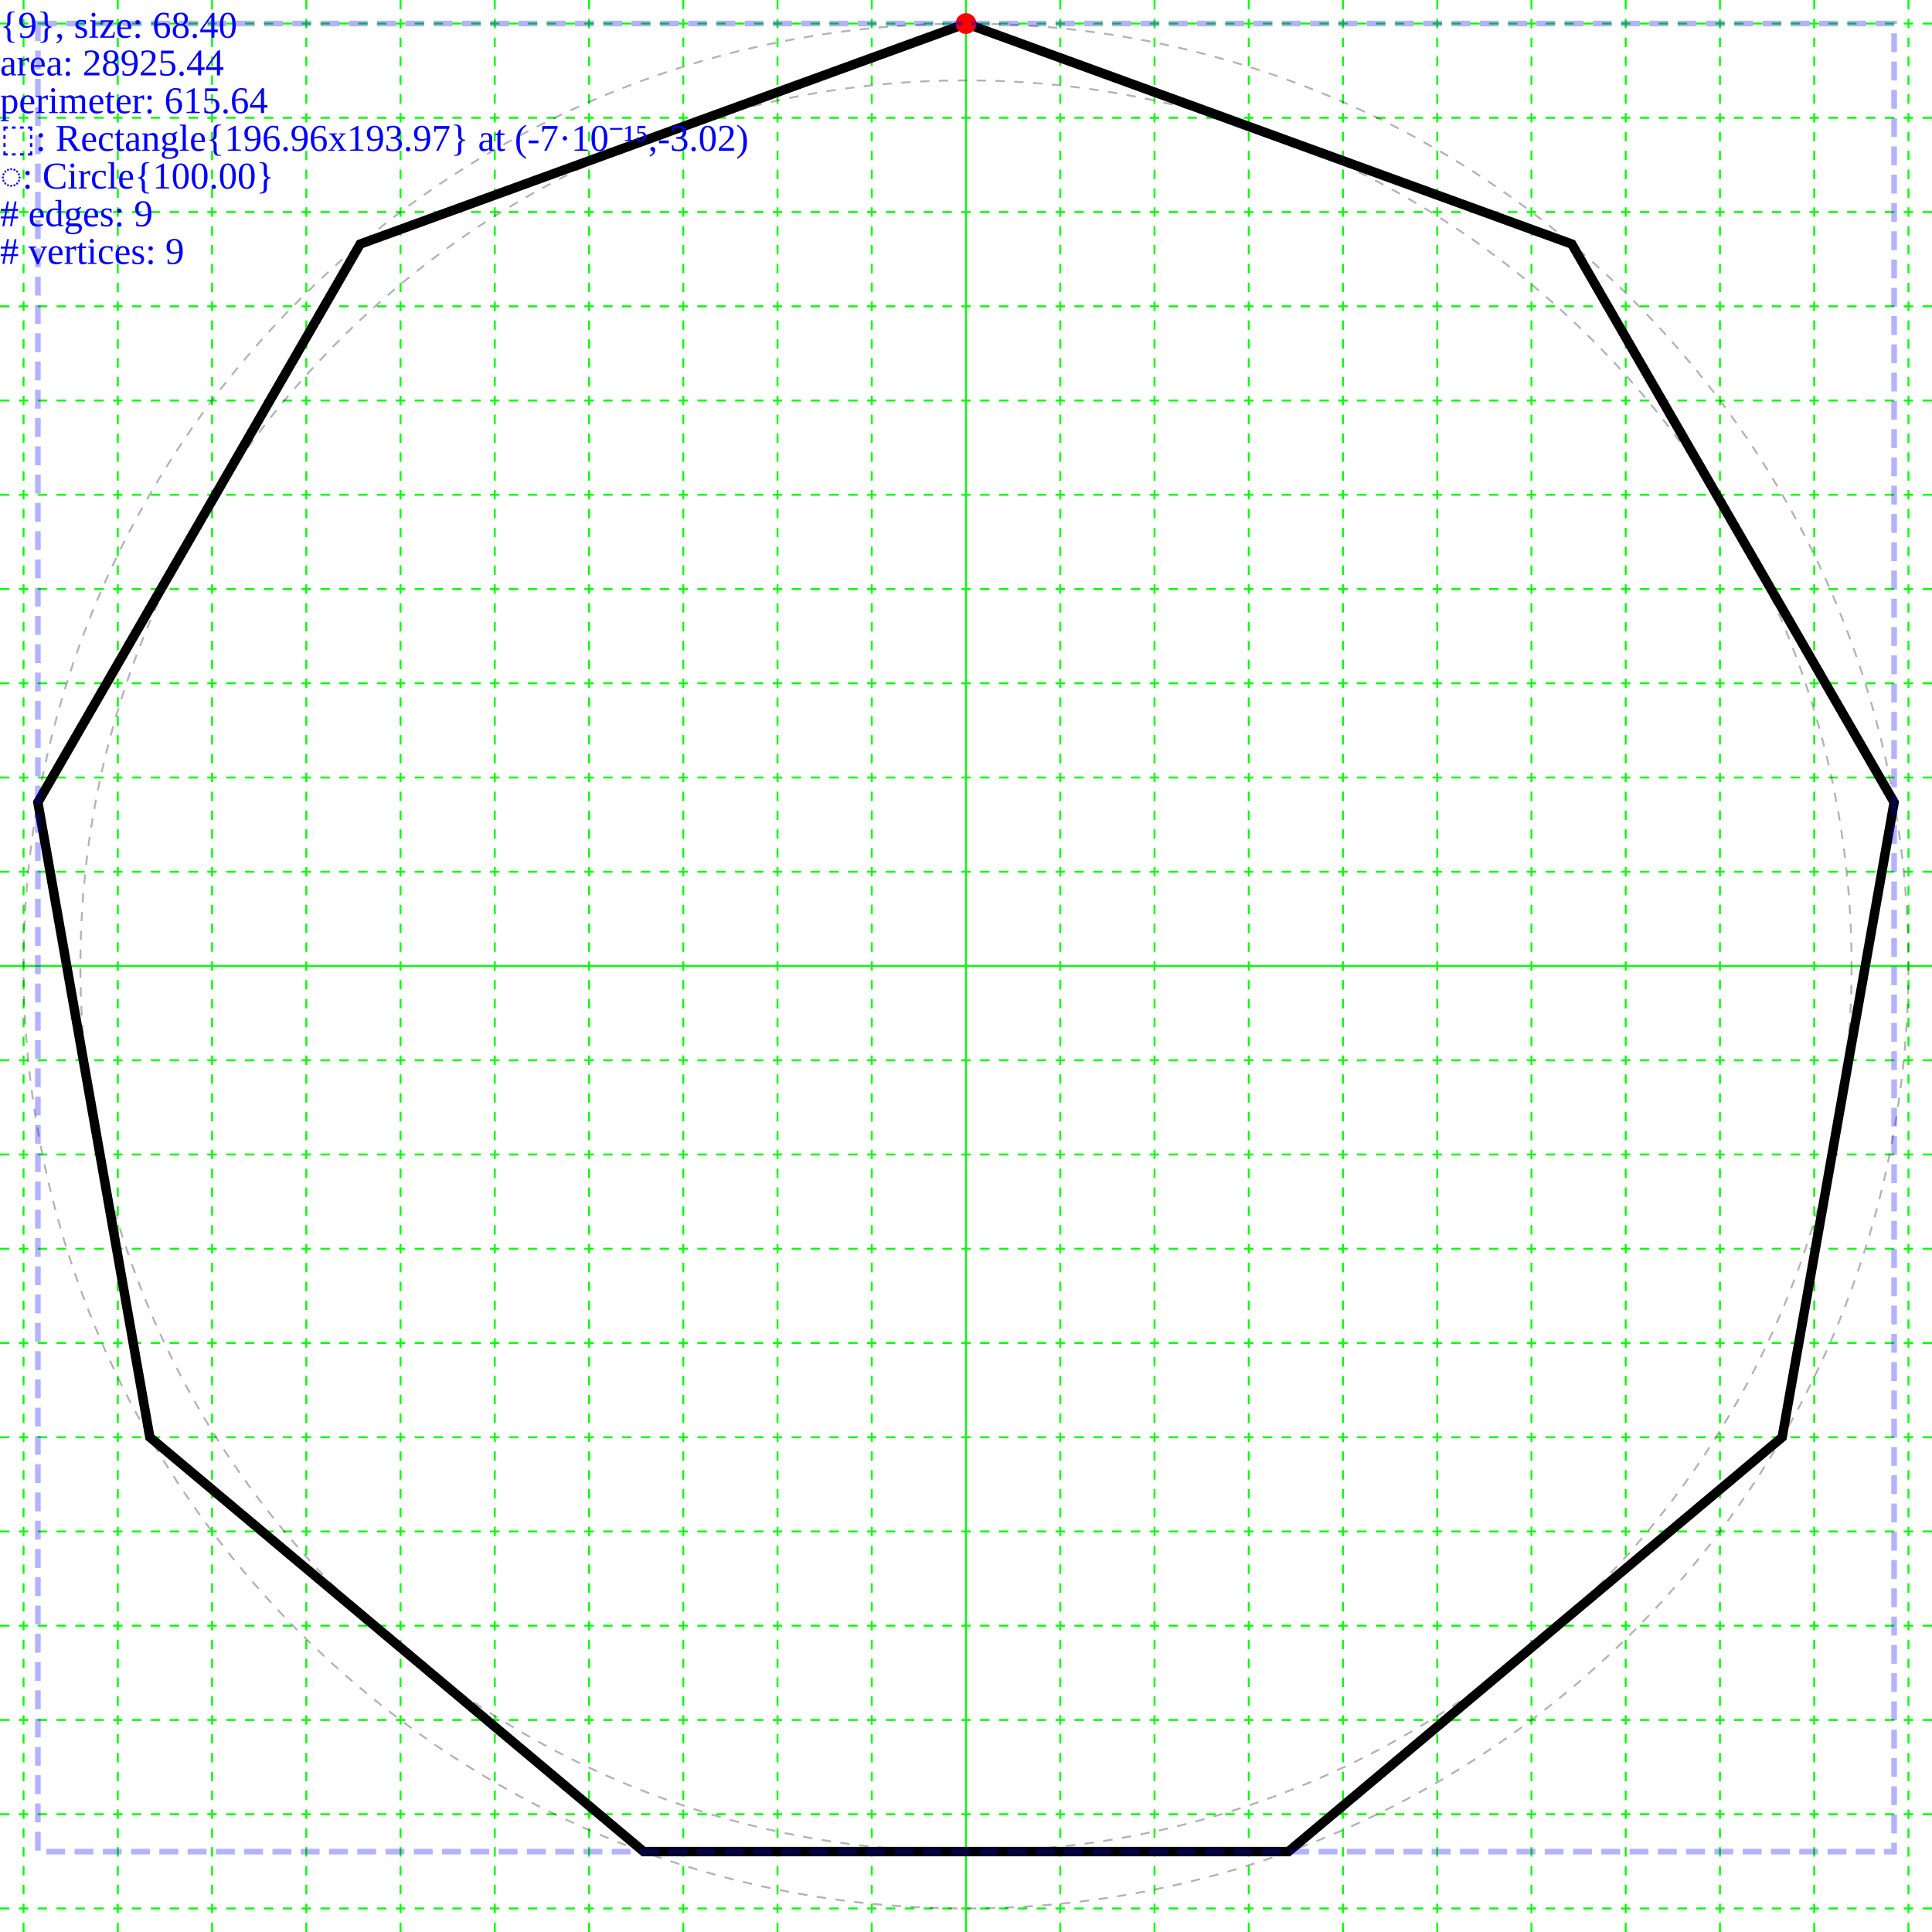
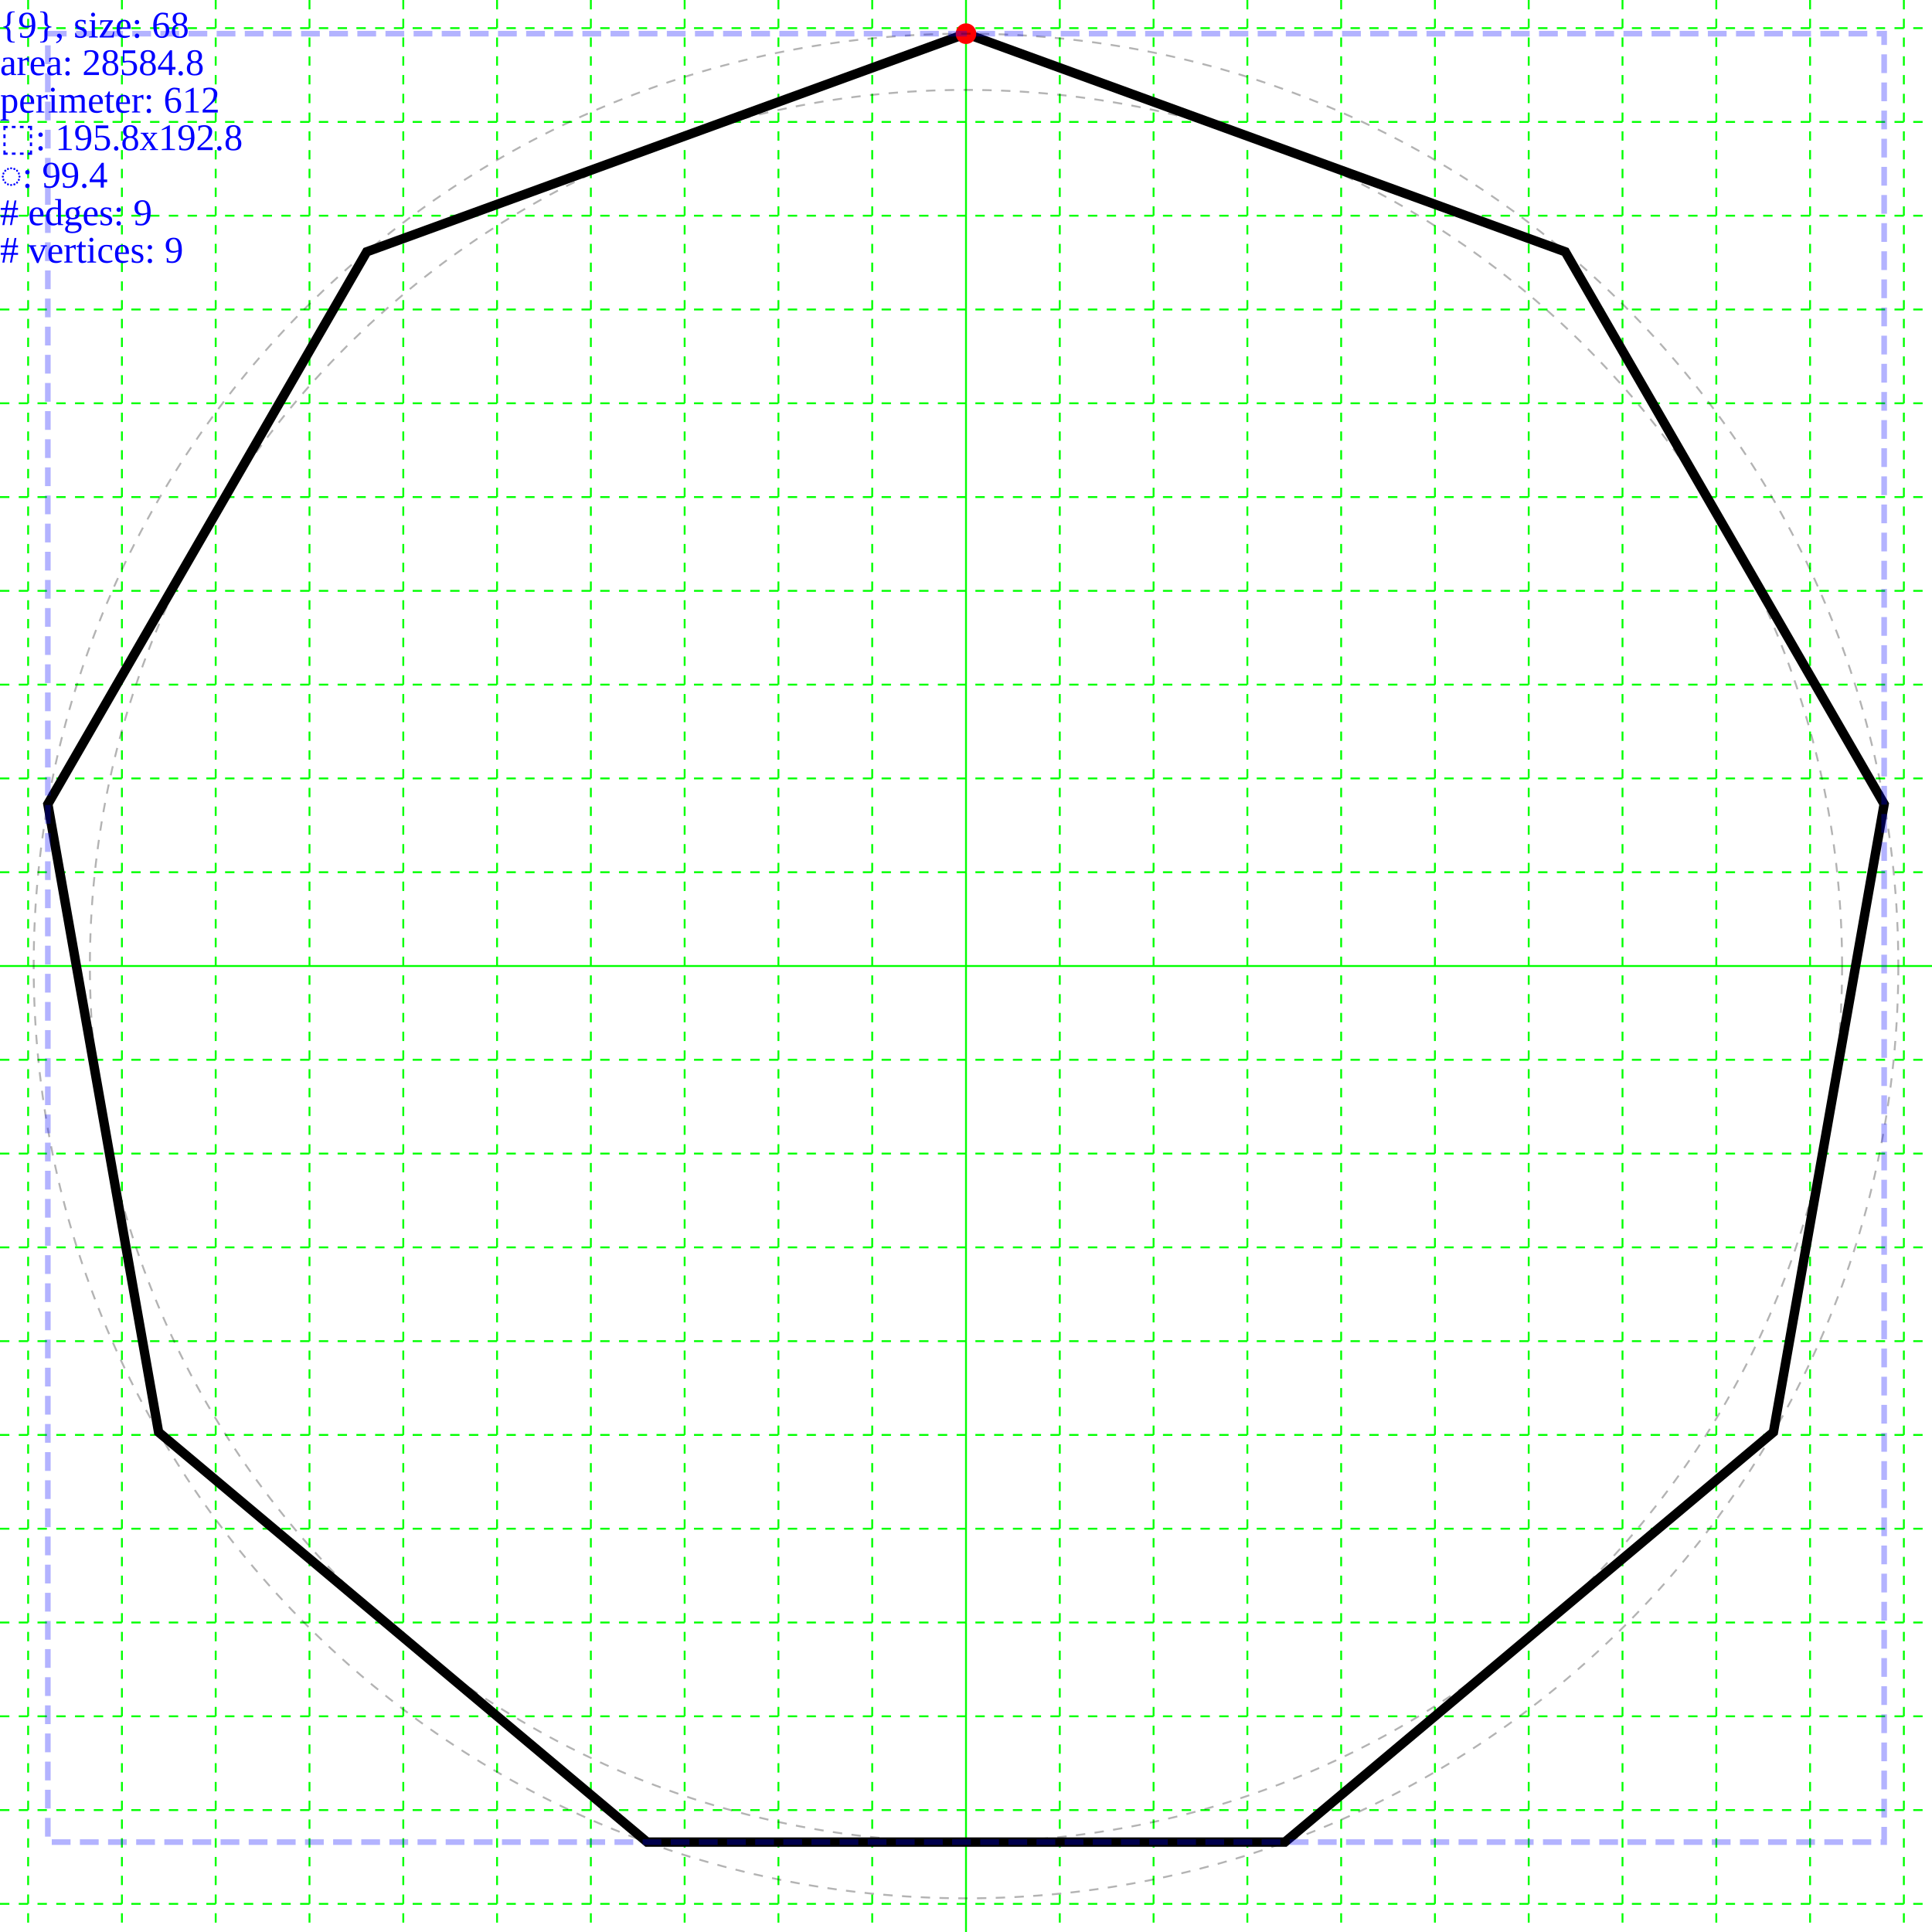
- <svg xmlns="http://www.w3.org/2000/svg" height="205.0" width="205.0">
-   <g transform="translate(102.5,102.5)">
+ <svg xmlns="http://www.w3.org/2000/svg" height="206" width="206">
+   <g transform="translate(103,103)">
    <g id="grid">
-       <line stroke="#00ff00" stroke-width="0.2" x1="0" x2="0" y1="-102.5" y2="102.5" />
-       <line stroke="#00ff00" stroke-dasharray="1,1" stroke-width="0.2" x1="10.0" x2="10.0" y1="-102.5" y2="102.5" />
-       <line stroke="#00ff00" stroke-dasharray="1,1" stroke-width="0.2" x1="-10.0" x2="-10.0" y1="-102.5" y2="102.5" />
-       <line stroke="#00ff00" stroke-dasharray="1,1" stroke-width="0.2" x1="20.0" x2="20.0" y1="-102.5" y2="102.5" />
-       <line stroke="#00ff00" stroke-dasharray="1,1" stroke-width="0.2" x1="-20.0" x2="-20.0" y1="-102.5" y2="102.5" />
-       <line stroke="#00ff00" stroke-dasharray="1,1" stroke-width="0.2" x1="30.0" x2="30.0" y1="-102.5" y2="102.5" />
-       <line stroke="#00ff00" stroke-dasharray="1,1" stroke-width="0.2" x1="-30.0" x2="-30.0" y1="-102.5" y2="102.5" />
-       <line stroke="#00ff00" stroke-dasharray="1,1" stroke-width="0.2" x1="40.0" x2="40.0" y1="-102.5" y2="102.5" />
-       <line stroke="#00ff00" stroke-dasharray="1,1" stroke-width="0.2" x1="-40.0" x2="-40.0" y1="-102.5" y2="102.5" />
-       <line stroke="#00ff00" stroke-dasharray="1,1" stroke-width="0.2" x1="50.0" x2="50.0" y1="-102.5" y2="102.5" />
-       <line stroke="#00ff00" stroke-dasharray="1,1" stroke-width="0.2" x1="-50.0" x2="-50.0" y1="-102.5" y2="102.5" />
-       <line stroke="#00ff00" stroke-dasharray="1,1" stroke-width="0.2" x1="60.0" x2="60.0" y1="-102.5" y2="102.5" />
-       <line stroke="#00ff00" stroke-dasharray="1,1" stroke-width="0.2" x1="-60.0" x2="-60.0" y1="-102.5" y2="102.5" />
-       <line stroke="#00ff00" stroke-dasharray="1,1" stroke-width="0.2" x1="70.0" x2="70.0" y1="-102.5" y2="102.5" />
-       <line stroke="#00ff00" stroke-dasharray="1,1" stroke-width="0.2" x1="-70.0" x2="-70.0" y1="-102.5" y2="102.5" />
-       <line stroke="#00ff00" stroke-dasharray="1,1" stroke-width="0.2" x1="80.0" x2="80.0" y1="-102.5" y2="102.5" />
-       <line stroke="#00ff00" stroke-dasharray="1,1" stroke-width="0.2" x1="-80.0" x2="-80.0" y1="-102.5" y2="102.5" />
-       <line stroke="#00ff00" stroke-dasharray="1,1" stroke-width="0.2" x1="90.0" x2="90.0" y1="-102.5" y2="102.5" />
-       <line stroke="#00ff00" stroke-dasharray="1,1" stroke-width="0.2" x1="-90.0" x2="-90.0" y1="-102.5" y2="102.5" />
-       <line stroke="#00ff00" stroke-dasharray="1,1" stroke-width="0.2" x1="100.0" x2="100.0" y1="-102.5" y2="102.5" />
-       <line stroke="#00ff00" stroke-dasharray="1,1" stroke-width="0.2" x1="-100.0" x2="-100.0" y1="-102.5" y2="102.5" />
-       <line stroke="#00ff00" stroke-dasharray="1,1" stroke-width="0.2" x1="110.0" x2="110.0" y1="-102.5" y2="102.5" />
-       <line stroke="#00ff00" stroke-dasharray="1,1" stroke-width="0.2" x1="-110.0" x2="-110.0" y1="-102.5" y2="102.5" />
-       <line stroke="#00ff00" stroke-width="0.2" x1="-102.5" x2="102.5" y1="0" y2="0" />
-       <line stroke="#00ff00" stroke-dasharray="1,1" stroke-width="0.2" x1="-102.5" x2="102.5" y1="10.0" y2="10.0" />
-       <line stroke="#00ff00" stroke-dasharray="1,1" stroke-width="0.2" x1="-102.5" x2="102.5" y1="-10.0" y2="-10.0" />
-       <line stroke="#00ff00" stroke-dasharray="1,1" stroke-width="0.2" x1="-102.5" x2="102.5" y1="20.0" y2="20.0" />
-       <line stroke="#00ff00" stroke-dasharray="1,1" stroke-width="0.2" x1="-102.5" x2="102.5" y1="-20.0" y2="-20.0" />
-       <line stroke="#00ff00" stroke-dasharray="1,1" stroke-width="0.2" x1="-102.5" x2="102.5" y1="30.0" y2="30.0" />
-       <line stroke="#00ff00" stroke-dasharray="1,1" stroke-width="0.2" x1="-102.5" x2="102.5" y1="-30.0" y2="-30.0" />
-       <line stroke="#00ff00" stroke-dasharray="1,1" stroke-width="0.2" x1="-102.5" x2="102.5" y1="40.0" y2="40.0" />
-       <line stroke="#00ff00" stroke-dasharray="1,1" stroke-width="0.2" x1="-102.5" x2="102.5" y1="-40.0" y2="-40.0" />
-       <line stroke="#00ff00" stroke-dasharray="1,1" stroke-width="0.2" x1="-102.5" x2="102.5" y1="50.0" y2="50.0" />
-       <line stroke="#00ff00" stroke-dasharray="1,1" stroke-width="0.2" x1="-102.5" x2="102.5" y1="-50.0" y2="-50.0" />
-       <line stroke="#00ff00" stroke-dasharray="1,1" stroke-width="0.2" x1="-102.5" x2="102.5" y1="60.0" y2="60.0" />
-       <line stroke="#00ff00" stroke-dasharray="1,1" stroke-width="0.2" x1="-102.5" x2="102.5" y1="-60.0" y2="-60.0" />
-       <line stroke="#00ff00" stroke-dasharray="1,1" stroke-width="0.2" x1="-102.5" x2="102.5" y1="70.0" y2="70.0" />
-       <line stroke="#00ff00" stroke-dasharray="1,1" stroke-width="0.2" x1="-102.5" x2="102.5" y1="-70.0" y2="-70.0" />
-       <line stroke="#00ff00" stroke-dasharray="1,1" stroke-width="0.2" x1="-102.5" x2="102.5" y1="80.0" y2="80.0" />
-       <line stroke="#00ff00" stroke-dasharray="1,1" stroke-width="0.2" x1="-102.5" x2="102.5" y1="-80.0" y2="-80.0" />
-       <line stroke="#00ff00" stroke-dasharray="1,1" stroke-width="0.2" x1="-102.5" x2="102.5" y1="90.0" y2="90.0" />
-       <line stroke="#00ff00" stroke-dasharray="1,1" stroke-width="0.2" x1="-102.5" x2="102.5" y1="-90.0" y2="-90.0" />
-       <line stroke="#00ff00" stroke-dasharray="1,1" stroke-width="0.2" x1="-102.5" x2="102.5" y1="100.0" y2="100.0" />
-       <line stroke="#00ff00" stroke-dasharray="1,1" stroke-width="0.2" x1="-102.5" x2="102.5" y1="-100.0" y2="-100.0" />
-       <line stroke="#00ff00" stroke-dasharray="1,1" stroke-width="0.2" x1="-102.5" x2="102.5" y1="110.0" y2="110.0" />
-       <line stroke="#00ff00" stroke-dasharray="1,1" stroke-width="0.2" x1="-102.5" x2="102.5" y1="-110.0" y2="-110.0" />
-       <line stroke="#00ff00" stroke-dasharray="1,1" stroke-width="0.2" x1="-102.5" x2="102.5" y1="120.0" y2="120.0" />
-       <line stroke="#00ff00" stroke-dasharray="1,1" stroke-width="0.2" x1="-102.5" x2="102.5" y1="-120.0" y2="-120.0" />
-       <line stroke="#00ff00" stroke-dasharray="1,1" stroke-width="0.2" x1="-102.5" x2="102.5" y1="130.0" y2="130.0" />
-       <line stroke="#00ff00" stroke-dasharray="1,1" stroke-width="0.2" x1="-102.5" x2="102.5" y1="-130.0" y2="-130.0" />
-       <line stroke="#00ff00" stroke-dasharray="1,1" stroke-width="0.2" x1="-102.5" x2="102.5" y1="140.0" y2="140.0" />
-       <line stroke="#00ff00" stroke-dasharray="1,1" stroke-width="0.2" x1="-102.5" x2="102.5" y1="-140.0" y2="-140.0" />
-       <line stroke="#00ff00" stroke-dasharray="1,1" stroke-width="0.2" x1="-102.5" x2="102.5" y1="150.0" y2="150.0" />
-       <line stroke="#00ff00" stroke-dasharray="1,1" stroke-width="0.2" x1="-102.5" x2="102.5" y1="-150.0" y2="-150.0" />
-       <line stroke="#00ff00" stroke-dasharray="1,1" stroke-width="0.2" x1="-102.5" x2="102.5" y1="160.0" y2="160.0" />
-       <line stroke="#00ff00" stroke-dasharray="1,1" stroke-width="0.2" x1="-102.5" x2="102.5" y1="-160.0" y2="-160.0" />
-       <line stroke="#00ff00" stroke-dasharray="1,1" stroke-width="0.2" x1="-102.5" x2="102.5" y1="170.0" y2="170.0" />
-       <line stroke="#00ff00" stroke-dasharray="1,1" stroke-width="0.2" x1="-102.5" x2="102.5" y1="-170.0" y2="-170.0" />
-       <line stroke="#00ff00" stroke-dasharray="1,1" stroke-width="0.2" x1="-102.5" x2="102.5" y1="180.0" y2="180.0" />
-       <line stroke="#00ff00" stroke-dasharray="1,1" stroke-width="0.2" x1="-102.5" x2="102.5" y1="-180.0" y2="-180.0" />
-       <line stroke="#00ff00" stroke-dasharray="1,1" stroke-width="0.2" x1="-102.5" x2="102.5" y1="190.0" y2="190.0" />
-       <line stroke="#00ff00" stroke-dasharray="1,1" stroke-width="0.2" x1="-102.5" x2="102.5" y1="-190.0" y2="-190.0" />
-       <line stroke="#00ff00" stroke-dasharray="1,1" stroke-width="0.2" x1="-102.5" x2="102.5" y1="200.0" y2="200.0" />
-       <line stroke="#00ff00" stroke-dasharray="1,1" stroke-width="0.2" x1="-102.5" x2="102.5" y1="-200.0" y2="-200.0" />
-       <line stroke="#00ff00" stroke-dasharray="1,1" stroke-width="0.2" x1="-102.5" x2="102.5" y1="210.0" y2="210.0" />
-       <line stroke="#00ff00" stroke-dasharray="1,1" stroke-width="0.2" x1="-102.5" x2="102.5" y1="-210.0" y2="-210.0" />
+       <line stroke="#00ff00" stroke-width="0.2" x1="0" x2="0" y1="-103.0" y2="103.0" />
+       <line stroke="#00ff00" stroke-dasharray="1,1" stroke-width="0.2" x1="10.0" x2="10.0" y1="-103.0" y2="103.0" />
+       <line stroke="#00ff00" stroke-dasharray="1,1" stroke-width="0.2" x1="-10.0" x2="-10.0" y1="-103.0" y2="103.0" />
+       <line stroke="#00ff00" stroke-dasharray="1,1" stroke-width="0.2" x1="20.0" x2="20.0" y1="-103.0" y2="103.0" />
+       <line stroke="#00ff00" stroke-dasharray="1,1" stroke-width="0.2" x1="-20.0" x2="-20.0" y1="-103.0" y2="103.0" />
+       <line stroke="#00ff00" stroke-dasharray="1,1" stroke-width="0.2" x1="30.0" x2="30.0" y1="-103.0" y2="103.0" />
+       <line stroke="#00ff00" stroke-dasharray="1,1" stroke-width="0.2" x1="-30.0" x2="-30.0" y1="-103.0" y2="103.0" />
+       <line stroke="#00ff00" stroke-dasharray="1,1" stroke-width="0.2" x1="40.0" x2="40.0" y1="-103.0" y2="103.0" />
+       <line stroke="#00ff00" stroke-dasharray="1,1" stroke-width="0.2" x1="-40.0" x2="-40.0" y1="-103.0" y2="103.0" />
+       <line stroke="#00ff00" stroke-dasharray="1,1" stroke-width="0.2" x1="50.0" x2="50.0" y1="-103.0" y2="103.0" />
+       <line stroke="#00ff00" stroke-dasharray="1,1" stroke-width="0.2" x1="-50.0" x2="-50.0" y1="-103.0" y2="103.0" />
+       <line stroke="#00ff00" stroke-dasharray="1,1" stroke-width="0.2" x1="60.0" x2="60.0" y1="-103.0" y2="103.0" />
+       <line stroke="#00ff00" stroke-dasharray="1,1" stroke-width="0.2" x1="-60.0" x2="-60.0" y1="-103.0" y2="103.0" />
+       <line stroke="#00ff00" stroke-dasharray="1,1" stroke-width="0.2" x1="70.0" x2="70.0" y1="-103.0" y2="103.0" />
+       <line stroke="#00ff00" stroke-dasharray="1,1" stroke-width="0.2" x1="-70.0" x2="-70.0" y1="-103.0" y2="103.0" />
+       <line stroke="#00ff00" stroke-dasharray="1,1" stroke-width="0.2" x1="80.0" x2="80.0" y1="-103.0" y2="103.0" />
+       <line stroke="#00ff00" stroke-dasharray="1,1" stroke-width="0.2" x1="-80.0" x2="-80.0" y1="-103.0" y2="103.0" />
+       <line stroke="#00ff00" stroke-dasharray="1,1" stroke-width="0.2" x1="90.0" x2="90.0" y1="-103.0" y2="103.0" />
+       <line stroke="#00ff00" stroke-dasharray="1,1" stroke-width="0.2" x1="-90.0" x2="-90.0" y1="-103.0" y2="103.0" />
+       <line stroke="#00ff00" stroke-dasharray="1,1" stroke-width="0.2" x1="100.0" x2="100.0" y1="-103.0" y2="103.0" />
+       <line stroke="#00ff00" stroke-dasharray="1,1" stroke-width="0.2" x1="-100.0" x2="-100.0" y1="-103.0" y2="103.0" />
+       <line stroke="#00ff00" stroke-dasharray="1,1" stroke-width="0.2" x1="110.0" x2="110.0" y1="-103.0" y2="103.0" />
+       <line stroke="#00ff00" stroke-dasharray="1,1" stroke-width="0.2" x1="-110.0" x2="-110.0" y1="-103.0" y2="103.0" />
+       <line stroke="#00ff00" stroke-width="0.2" x1="-103.0" x2="103.0" y1="0" y2="0" />
+       <line stroke="#00ff00" stroke-dasharray="1,1" stroke-width="0.2" x1="-103.0" x2="103.0" y1="10.0" y2="10.0" />
+       <line stroke="#00ff00" stroke-dasharray="1,1" stroke-width="0.2" x1="-103.0" x2="103.0" y1="-10.0" y2="-10.0" />
+       <line stroke="#00ff00" stroke-dasharray="1,1" stroke-width="0.2" x1="-103.0" x2="103.0" y1="20.0" y2="20.0" />
+       <line stroke="#00ff00" stroke-dasharray="1,1" stroke-width="0.2" x1="-103.0" x2="103.0" y1="-20.0" y2="-20.0" />
+       <line stroke="#00ff00" stroke-dasharray="1,1" stroke-width="0.2" x1="-103.0" x2="103.0" y1="30.0" y2="30.0" />
+       <line stroke="#00ff00" stroke-dasharray="1,1" stroke-width="0.2" x1="-103.0" x2="103.0" y1="-30.0" y2="-30.0" />
+       <line stroke="#00ff00" stroke-dasharray="1,1" stroke-width="0.2" x1="-103.0" x2="103.0" y1="40.0" y2="40.0" />
+       <line stroke="#00ff00" stroke-dasharray="1,1" stroke-width="0.2" x1="-103.0" x2="103.0" y1="-40.0" y2="-40.0" />
+       <line stroke="#00ff00" stroke-dasharray="1,1" stroke-width="0.2" x1="-103.0" x2="103.0" y1="50.0" y2="50.0" />
+       <line stroke="#00ff00" stroke-dasharray="1,1" stroke-width="0.2" x1="-103.0" x2="103.0" y1="-50.0" y2="-50.0" />
+       <line stroke="#00ff00" stroke-dasharray="1,1" stroke-width="0.2" x1="-103.0" x2="103.0" y1="60.0" y2="60.0" />
+       <line stroke="#00ff00" stroke-dasharray="1,1" stroke-width="0.2" x1="-103.0" x2="103.0" y1="-60.0" y2="-60.0" />
+       <line stroke="#00ff00" stroke-dasharray="1,1" stroke-width="0.2" x1="-103.0" x2="103.0" y1="70.0" y2="70.0" />
+       <line stroke="#00ff00" stroke-dasharray="1,1" stroke-width="0.2" x1="-103.0" x2="103.0" y1="-70.0" y2="-70.0" />
+       <line stroke="#00ff00" stroke-dasharray="1,1" stroke-width="0.2" x1="-103.0" x2="103.0" y1="80.0" y2="80.0" />
+       <line stroke="#00ff00" stroke-dasharray="1,1" stroke-width="0.2" x1="-103.0" x2="103.0" y1="-80.0" y2="-80.0" />
+       <line stroke="#00ff00" stroke-dasharray="1,1" stroke-width="0.2" x1="-103.0" x2="103.0" y1="90.0" y2="90.0" />
+       <line stroke="#00ff00" stroke-dasharray="1,1" stroke-width="0.2" x1="-103.0" x2="103.0" y1="-90.0" y2="-90.0" />
+       <line stroke="#00ff00" stroke-dasharray="1,1" stroke-width="0.2" x1="-103.0" x2="103.0" y1="100.0" y2="100.0" />
+       <line stroke="#00ff00" stroke-dasharray="1,1" stroke-width="0.2" x1="-103.0" x2="103.0" y1="-100.0" y2="-100.0" />
+       <line stroke="#00ff00" stroke-dasharray="1,1" stroke-width="0.2" x1="-103.0" x2="103.0" y1="110.0" y2="110.0" />
+       <line stroke="#00ff00" stroke-dasharray="1,1" stroke-width="0.2" x1="-103.0" x2="103.0" y1="-110.0" y2="-110.0" />
+       <line stroke="#00ff00" stroke-dasharray="1,1" stroke-width="0.2" x1="-103.0" x2="103.0" y1="120.0" y2="120.0" />
+       <line stroke="#00ff00" stroke-dasharray="1,1" stroke-width="0.2" x1="-103.0" x2="103.0" y1="-120.0" y2="-120.0" />
+       <line stroke="#00ff00" stroke-dasharray="1,1" stroke-width="0.2" x1="-103.0" x2="103.0" y1="130.0" y2="130.0" />
+       <line stroke="#00ff00" stroke-dasharray="1,1" stroke-width="0.2" x1="-103.0" x2="103.0" y1="-130.0" y2="-130.0" />
+       <line stroke="#00ff00" stroke-dasharray="1,1" stroke-width="0.2" x1="-103.0" x2="103.0" y1="140.0" y2="140.0" />
+       <line stroke="#00ff00" stroke-dasharray="1,1" stroke-width="0.2" x1="-103.0" x2="103.0" y1="-140.0" y2="-140.0" />
+       <line stroke="#00ff00" stroke-dasharray="1,1" stroke-width="0.2" x1="-103.0" x2="103.0" y1="150.0" y2="150.0" />
+       <line stroke="#00ff00" stroke-dasharray="1,1" stroke-width="0.2" x1="-103.0" x2="103.0" y1="-150.0" y2="-150.0" />
+       <line stroke="#00ff00" stroke-dasharray="1,1" stroke-width="0.2" x1="-103.0" x2="103.0" y1="160.0" y2="160.0" />
+       <line stroke="#00ff00" stroke-dasharray="1,1" stroke-width="0.2" x1="-103.0" x2="103.0" y1="-160.0" y2="-160.0" />
+       <line stroke="#00ff00" stroke-dasharray="1,1" stroke-width="0.2" x1="-103.0" x2="103.0" y1="170.0" y2="170.0" />
+       <line stroke="#00ff00" stroke-dasharray="1,1" stroke-width="0.2" x1="-103.0" x2="103.0" y1="-170.0" y2="-170.0" />
+       <line stroke="#00ff00" stroke-dasharray="1,1" stroke-width="0.2" x1="-103.0" x2="103.0" y1="180.0" y2="180.0" />
+       <line stroke="#00ff00" stroke-dasharray="1,1" stroke-width="0.2" x1="-103.0" x2="103.0" y1="-180.0" y2="-180.0" />
+       <line stroke="#00ff00" stroke-dasharray="1,1" stroke-width="0.2" x1="-103.0" x2="103.0" y1="190.0" y2="190.0" />
+       <line stroke="#00ff00" stroke-dasharray="1,1" stroke-width="0.2" x1="-103.0" x2="103.0" y1="-190.0" y2="-190.0" />
+       <line stroke="#00ff00" stroke-dasharray="1,1" stroke-width="0.2" x1="-103.0" x2="103.0" y1="200.0" y2="200.0" />
+       <line stroke="#00ff00" stroke-dasharray="1,1" stroke-width="0.2" x1="-103.0" x2="103.0" y1="-200.0" y2="-200.0" />
+       <line stroke="#00ff00" stroke-dasharray="1,1" stroke-width="0.2" x1="-103.0" x2="103.0" y1="210.0" y2="210.0" />
+       <line stroke="#00ff00" stroke-dasharray="1,1" stroke-width="0.2" x1="-103.0" x2="103.0" y1="-210.0" y2="-210.0" />
    </g>
    <g>
-       <polygon fill="none" points="6.123233995736766E-15,-100.0 64.279,-76.604 98.481,-17.365 86.603,50 34.202,93.969 -34.202,93.969 -86.603,50 -98.481,-17.365 -64.279,-76.604" stroke="black" stroke-width="1" />
-       <circle cx="6.123233995736766E-15" cy="-100.0" fill="#ff0000" r="1.1" />
-       <circle fill="none" r="93.969" stroke="black" stroke-dasharray="1,1" stroke-opacity="0.3" stroke-width="0.2" />
-       <circle fill="none" r="100.0" stroke="black" stroke-dasharray="1,1" stroke-opacity="0.3" stroke-width="0.2" />
-       <rect fill="none" height="193.969" stroke="blue" stroke-dasharray="2,1" stroke-opacity="0.3" stroke-width="0.6" width="196.962" x="-98.481" y="-100.0" />
+       <polygon fill="none" points="-8.873202158615706E-100,-99.409 63.899,-76.152 97.899,-17.262 86.091,49.705 34.0,93.414 -34.0,93.414 -86.091,49.705 -97.899,-17.262 -63.899,-76.152" stroke="black" stroke-width="1" />
+       <circle cx="-8.873202158615706E-100" cy="-99.409" fill="#ff0000" r="1.1" />
+       <circle fill="none" r="93.414" stroke="black" stroke-dasharray="1,1" stroke-opacity="0.3" stroke-width="0.2" />
+       <circle fill="none" r="99.409" stroke="black" stroke-dasharray="1,1" stroke-opacity="0.3" stroke-width="0.2" />
+       <rect fill="none" height="192.824" stroke="blue" stroke-dasharray="2,1" stroke-opacity="0.3" stroke-width="0.6" width="195.798" x="-97.899" y="-99.409" />
    </g>
  </g>
  <g>
    <text fill="blue" font-size="4.0" id="info" x="0" y="0">
-       <tspan dy="4.0" x="0">{9}, size: 68.40</tspan>
-       <tspan dy="4.0" x="0">area: 28925.44</tspan>
-       <tspan dy="4.0" x="0">perimeter: 615.64</tspan>
-       <tspan dy="4.0" x="0">⬚: Rectangle{196.96x193.97} at (-7·10⁻¹⁵,-3.02)</tspan>
-       <tspan dy="4.0" x="0">◌: Circle{100.00}</tspan>
+       <tspan dy="4.0" x="0">{9}, size: 68</tspan>
+       <tspan dy="4.0" x="0">area: 28584.8</tspan>
+       <tspan dy="4.0" x="0">perimeter: 612</tspan>
+       <tspan dy="4.0" x="0">⬚: 195.8x192.8</tspan>
+       <tspan dy="4.0" x="0">◌: 99.4</tspan>
      <tspan dy="4.0" x="0"># edges: 9</tspan>
      <tspan dy="4.0" x="0"># vertices: 9</tspan>
    </text>
  </g>
</svg>
